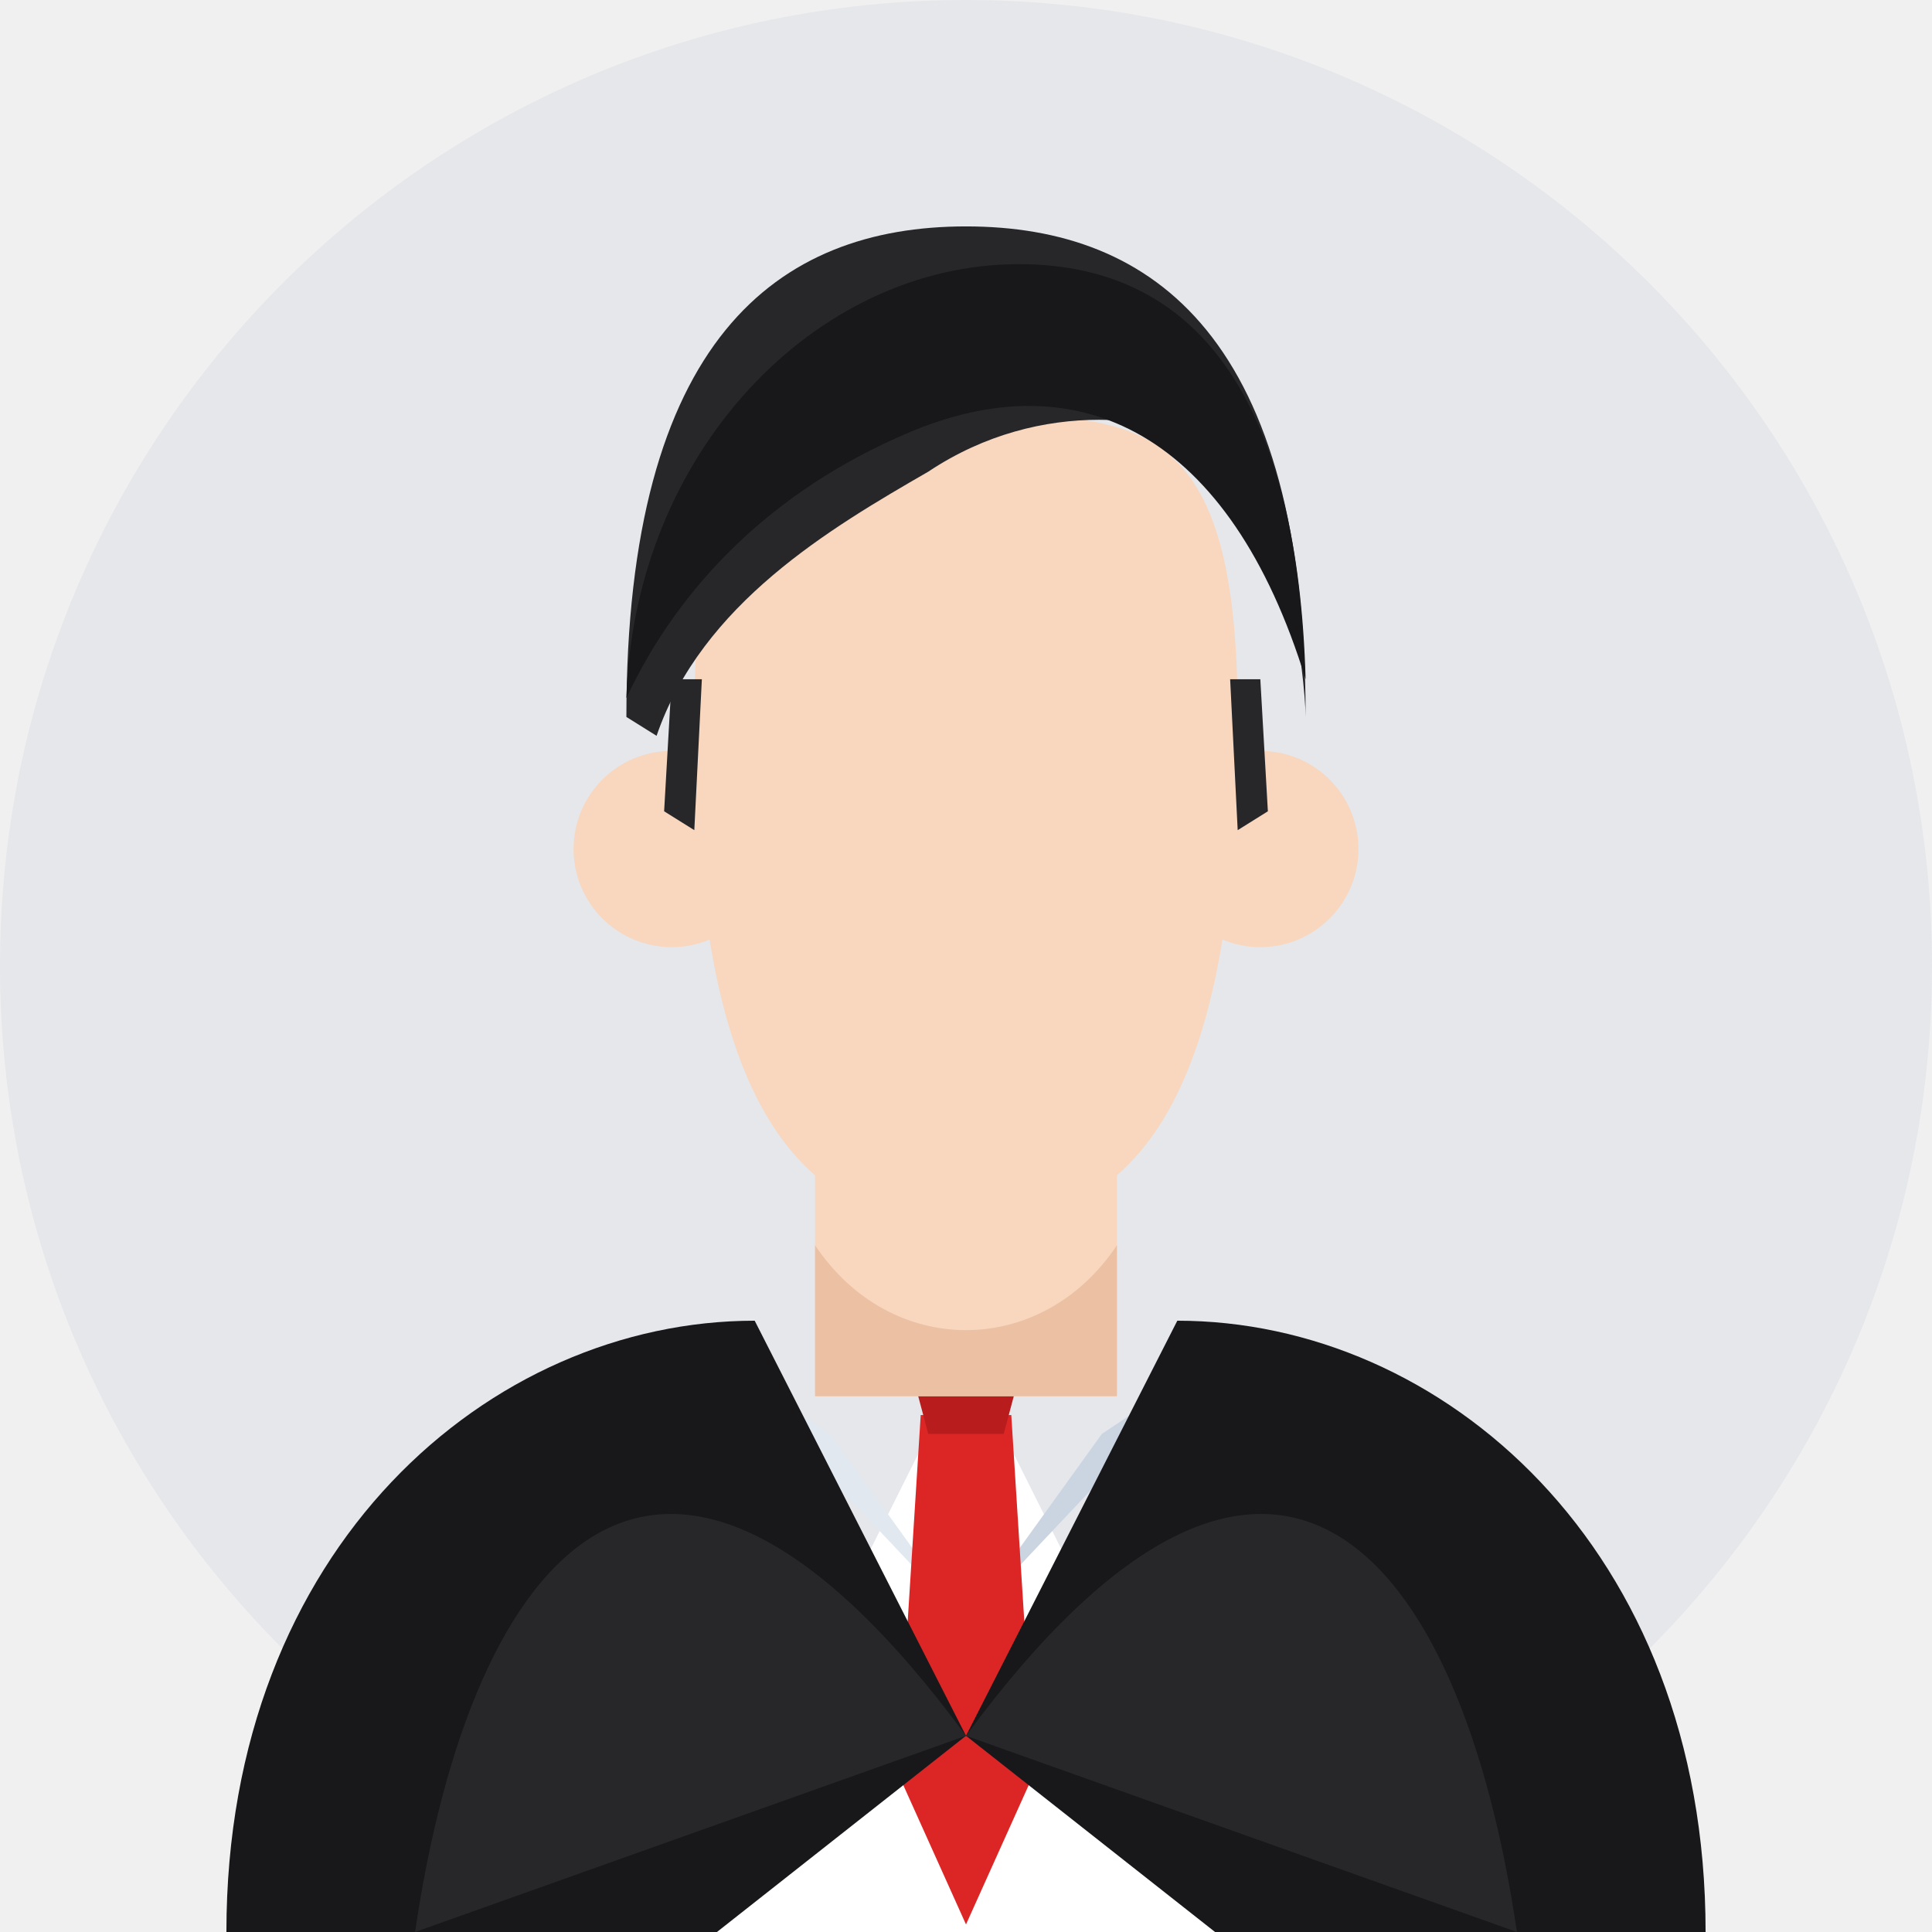
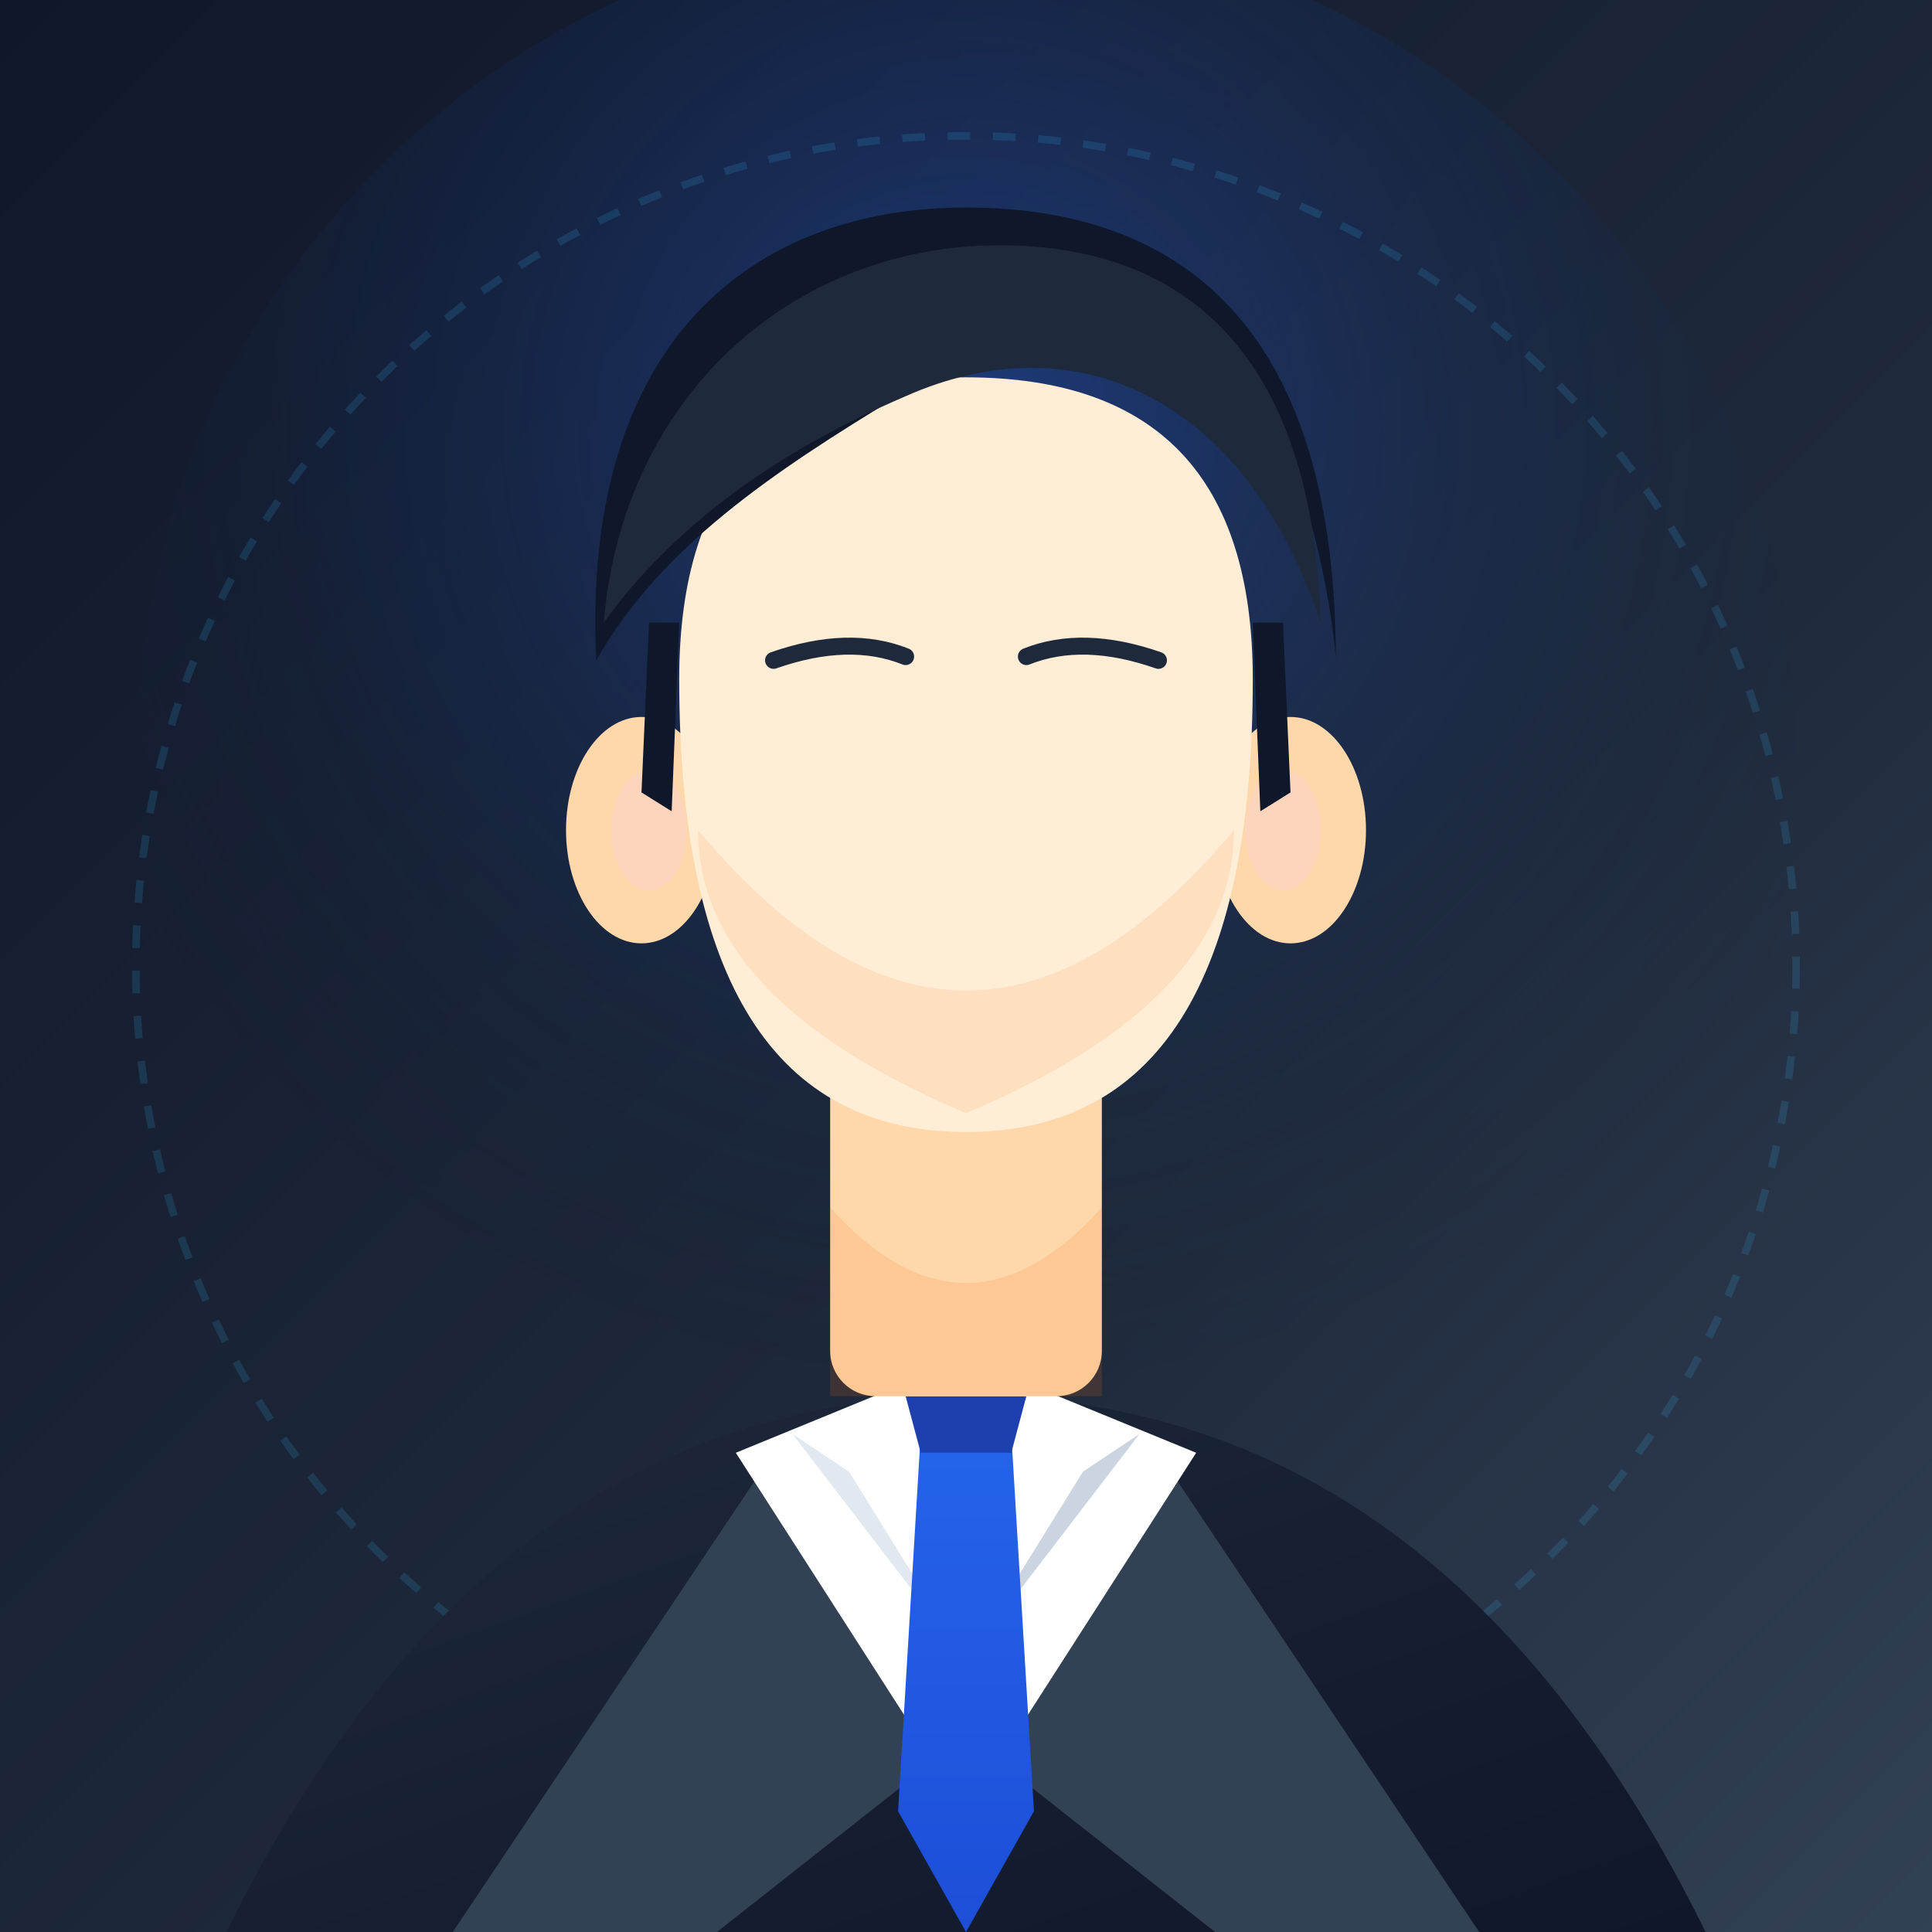
<svg xmlns="http://www.w3.org/2000/svg" viewBox="0 0 512 512" width="100%" height="100%">
-   <circle cx="256" cy="256" r="256" fill="#e5e7eb" />
-   <path d="M 180 512 L 256 360 L 332 512 Z" fill="#ffffff" />
-   <polygon points="190,360 256,430 220,380" fill="#e2e8f0" />
-   <polygon points="322,360 256,430 292,380" fill="#cbd5e1" />
-   <polygon points="244,375 268,375 274,470 256,510 238,470" fill="#dc2626" />
-   <polygon points="242,365 270,365 266,380 246,380" fill="#b91c1c" />
-   <path d="M 60 512 C 60 410, 130 350, 200 350 L 256 460 L 190 512 Z" fill="#18181b" />
-   <path d="M 452 512 C 452 410, 382 350, 312 350 L 256 460 L 322 512 Z" fill="#18181b" />
-   <path d="M 110 512 C 125 410, 175 350, 256 460 Z" fill="#27272a" />
-   <path d="M 402 512 C 387 410, 337 350, 256 460 Z" fill="#27272a" />
-   <path d="M 216 270 L 296 270 L 296 370 L 216 370 Z" fill="#f8d7be" />
-   <path d="M 216 330 C 236 360, 276 360, 296 330 L 296 370 L 216 370 Z" fill="#ecc0a2" />
-   <circle cx="178" cy="225" r="26" fill="#f8d7be" />
-   <circle cx="334" cy="225" r="26" fill="#f8d7be" />
-   <path d="M 184 190 C 184 290, 210 325, 256 325 C 302 325, 328 290, 328 190 C 328 110, 302 110, 256 110 C 210 110, 184 110, 184 190 Z" fill="#f8d7be" />
-   <path d="M 166 190 C 166 90, 206 60, 256 60 C 306 60, 346 90, 346 190 C 346 180, 340 130, 326 120 C 310 110, 276 105, 246 125 C 220 140, 186 160, 174 195 Z" fill="#27272a" />
-   <path d="M 166 185 C 168 120, 216 70, 270 70 C 320 70, 344 110, 346 180 C 326 115, 286 95, 240 115 C 205 130, 180 155, 166 185 Z" fill="#18181b" />
-   <path d="M 178 180 L 186 180 L 184 220 L 176 215 Z" fill="#27272a" />
-   <path d="M 334 180 L 326 180 L 328 220 L 336 215 Z" fill="#27272a" />
+   <defs>
+     <linearGradient id="mBg" x1="0%" y1="0%" x2="100%" y2="100%">
+       <stop offset="0%" stop-color="#0f172a" />
+       <stop offset="60%" stop-color="#1e293b" />
+       <stop offset="100%" stop-color="#334155" />
+     </linearGradient>
+     <radialGradient id="mGlow" cx="50%" cy="30%" r="60%">
+       <stop offset="0%" stop-color="#2563eb" stop-opacity="0.4" />
+       <stop offset="100%" stop-color="#0f172a" stop-opacity="0" />
+     </radialGradient>
+     <linearGradient id="mSuit" x1="0%" y1="0%" x2="100%" y2="100%">
+       <stop offset="0%" stop-color="#1e293b" />
+       <stop offset="100%" stop-color="#0f172a" />
+     </linearGradient>
+     <linearGradient id="mTie" x1="0%" y1="0%" x2="0%" y2="100%">
+       <stop offset="0%" stop-color="#2563eb" />
+       <stop offset="100%" stop-color="#1d4ed8" />
+     </linearGradient>
+   </defs>
+   <rect width="512" height="512" fill="url(#mBg)" />
+   <circle cx="256" cy="200" r="220" fill="url(#mGlow)" />
+   <circle cx="256" cy="256" r="220" fill="none" stroke="rgba(56,189,248,0.15)" stroke-width="2" stroke-dasharray="6 6" />
+   <path d="M 60 512 Q 130 370 256 370 Q 382 370 452 512 Z" fill="url(#mSuit)" />
+   <path d="M 120 512 L 205 385 L 256 460 L 190 512 Z" fill="#334155" />
+   <path d="M 392 512 L 307 385 L 256 460 L 322 512 Z" fill="#334155" />
+   <path d="M 195 385 L 256 480 L 317 385 L 256 360 Z" fill="#ffffff" />
+   <path d="M 210 380 L 256 440 L 225 390 Z" fill="#e2e8f0" />
+   <path d="M 302 380 L 256 440 L 287 390 Z" fill="#cbd5e1" />
+   <polygon points="244,380 268,380 274,480 256,512 238,480" fill="url(#mTie)" />
+   <polygon points="240,370 272,370 268,385 244,385" fill="#1e40af" />
+   <rect x="220" y="270" width="72" height="100" rx="12" fill="#fed7aa" />
+   <path d="M 220 320 Q 256 360 292 320 L 292 370 L 220 370 Z" fill="#f97316" opacity="0.15" />
+   <ellipse cx="170" cy="220" rx="20" ry="30" fill="#fed7aa" />
+   <ellipse cx="342" cy="220" rx="20" ry="30" fill="#fed7aa" />
+   <ellipse cx="172" cy="220" rx="10" ry="16" fill="#fbcfe8" opacity="0.3" />
+   <ellipse cx="340" cy="220" rx="10" ry="16" fill="#fbcfe8" opacity="0.3" />
+   <path d="M 180 180 Q 180 300 256 300 Q 332 300 332 180 Q 332 100 256 100 Q 180 100 180 180 Z" fill="#ffedd5" />
+   <path d="M 185 220 Q 256 305 327 220 Q 327 265 256 295 Q 185 265 185 220 Z" fill="#f97316" opacity="0.12" />
+   <path d="M 205 175 Q 225 168 240 174" stroke="#1e293b" stroke-width="4.5" stroke-linecap="round" fill="none" />
+   <path d="M 307 175 Q 287 168 272 174" stroke="#1e293b" stroke-width="4.5" stroke-linecap="round" fill="none" />
+   <path d="M 158 175 C 154 90 200 55 256 55 C 316 55 354 90 354 175 C 354 170 348 120 330 105 C 310 90 270 85 238 105 C 205 125 175 145 158 175 Z" fill="#0f172a" />
+   <path d="M 160 165 C 165 105 210 65 265 65 C 315 65 348 95 350 165 C 330 105 285 85 240 105 C 205 120 178 140 160 165 Z" fill="#1e293b" />
+   <path d="M 172 165 L 180 165 L 178 215 L 170 210 Z" fill="#0f172a" />
+   <path d="M 340 165 L 332 165 L 334 215 L 342 210 Z" fill="#0f172a" />
</svg>
